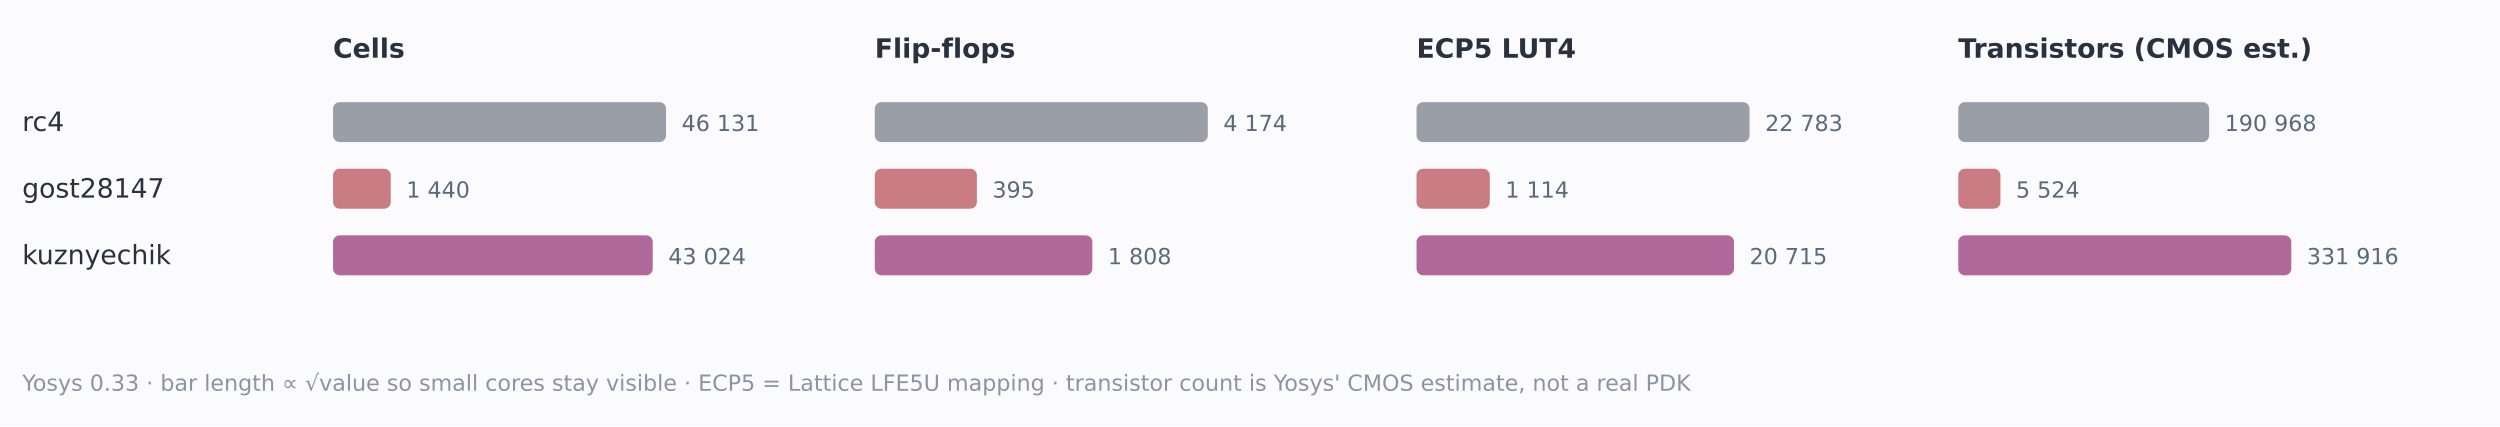
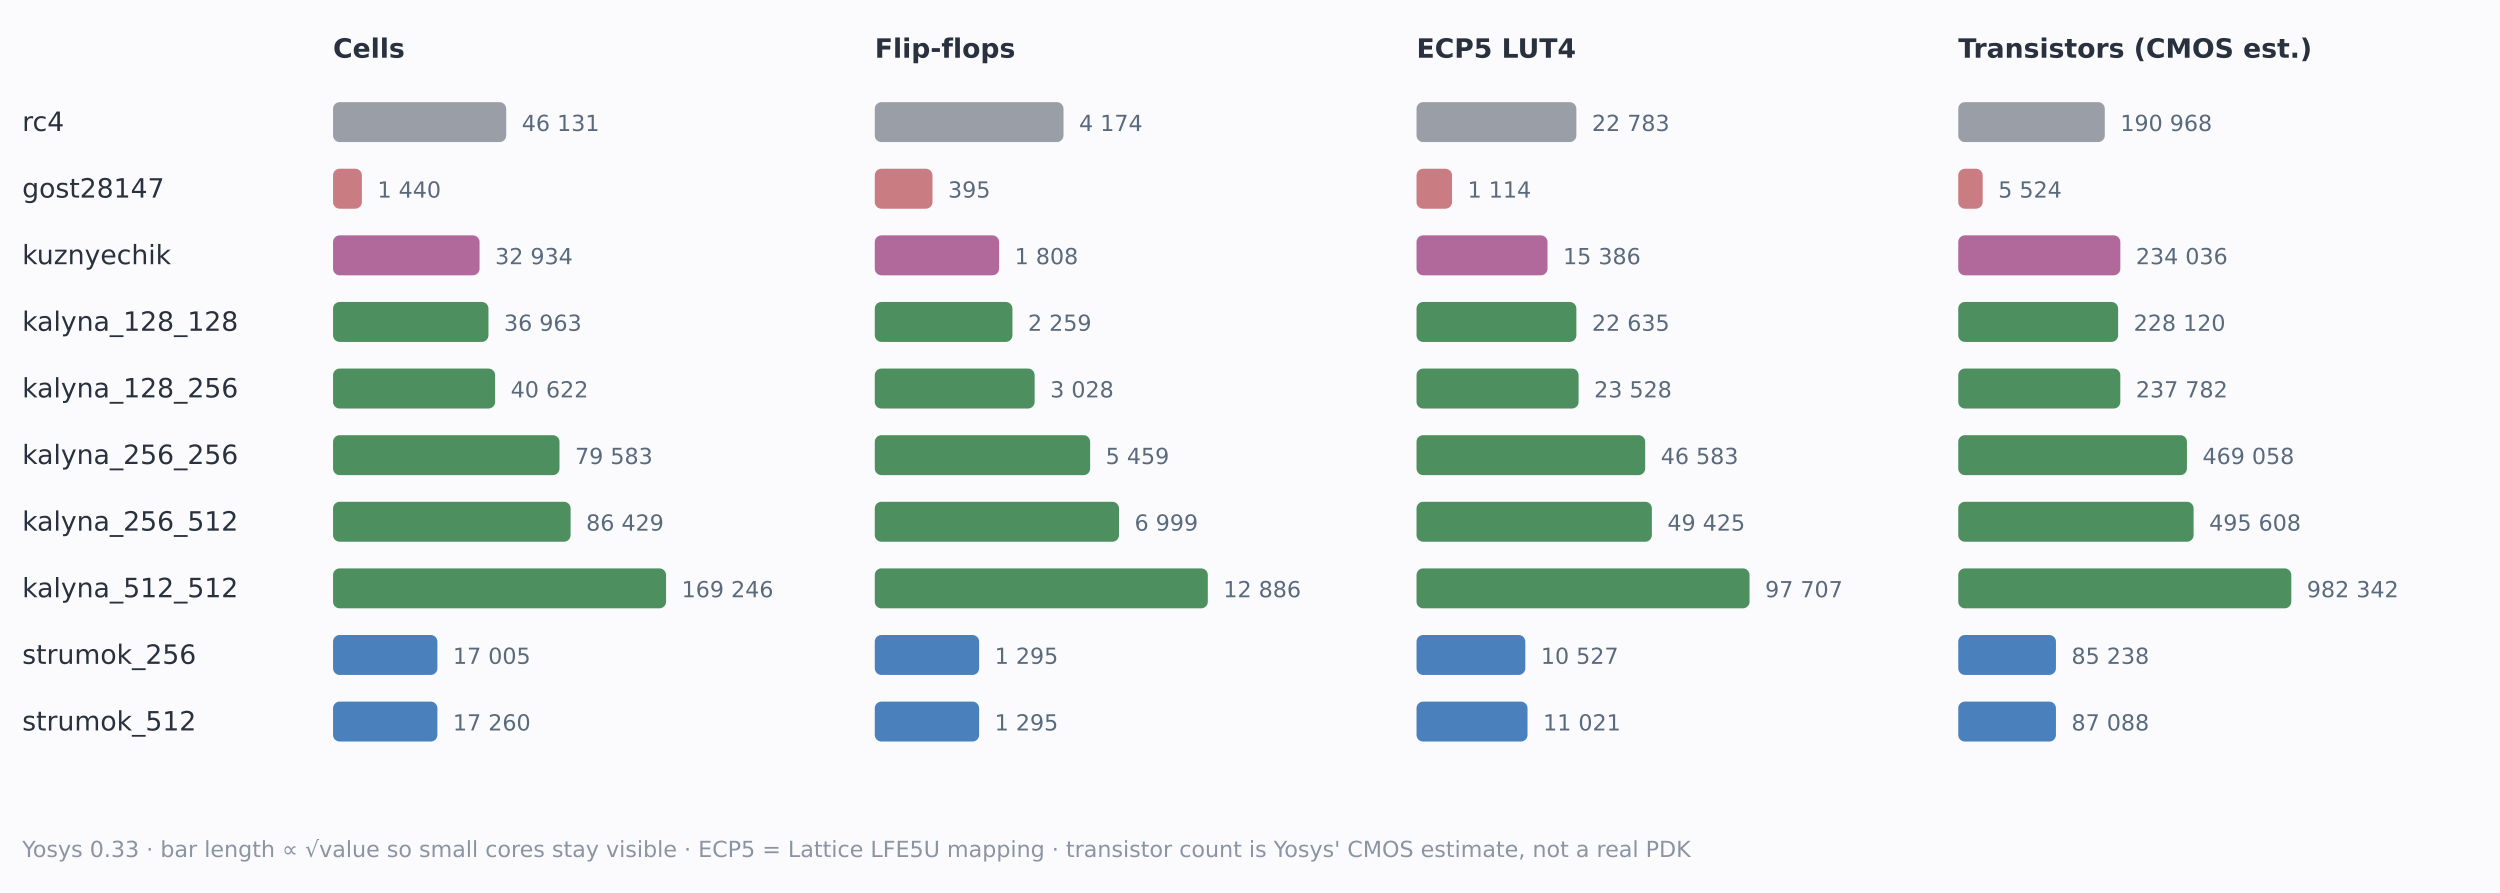
- <svg xmlns="http://www.w3.org/2000/svg" width="1126" height="192" viewBox="0 0 1126 192">
+ <svg xmlns="http://www.w3.org/2000/svg" width="1126" height="402" viewBox="0 0 1126 402">
  <style>
svg{background:#fbfbfd;font-family:"DejaVu Sans",system-ui,sans-serif}
.name{font-size:12px;fill:#28313d}
.val{font-size:10px;fill:#5a6a7d}
.col{font-size:12px;font-weight:600;fill:#28313d}
.note{font-size:10px;fill:#8a94a2}
</style>
-   <rect width="1126" height="192" fill="#fbfbfd" />
+   <rect width="1126" height="402" fill="#fbfbfd" />
  <text x="10" y="59" class="name">rc4</text>
  <text x="10" y="89" class="name">gost28147</text>
  <text x="10" y="119" class="name">kuznyechik</text>
+   <text x="10" y="149" class="name">kalyna_128_128</text>
+   <text x="10" y="179" class="name">kalyna_128_256</text>
+   <text x="10" y="209" class="name">kalyna_256_256</text>
+   <text x="10" y="239" class="name">kalyna_256_512</text>
+   <text x="10" y="269" class="name">kalyna_512_512</text>
+   <text x="10" y="299" class="name">strumok_256</text>
+   <text x="10" y="329" class="name">strumok_512</text>
  <text x="150" y="26" class="col">Cells</text>
-   <rect x="150" y="46" width="150" height="18" rx="3" fill="#8a8f98" opacity="0.85" />
-   <text x="307" y="59" class="val">46 131</text>
-   <rect x="150" y="76" width="26" height="18" rx="3" fill="#c1666b" opacity="0.85" />
-   <text x="183" y="89" class="val">1 440</text>
-   <rect x="150" y="106" width="144" height="18" rx="3" fill="#a4508b" opacity="0.85" />
-   <text x="301" y="119" class="val">43 024</text>
+   <rect x="150" y="46" width="78" height="18" rx="3" fill="#8a8f98" opacity="0.85" />
+   <text x="235" y="59" class="val">46 131</text>
+   <rect x="150" y="76" width="13" height="18" rx="3" fill="#c1666b" opacity="0.85" />
+   <text x="170" y="89" class="val">1 440</text>
+   <rect x="150" y="106" width="66" height="18" rx="3" fill="#a4508b" opacity="0.85" />
+   <text x="223" y="119" class="val">32 934</text>
+   <rect x="150" y="136" width="70" height="18" rx="3" fill="#2f7d43" opacity="0.85" />
+   <text x="227" y="149" class="val">36 963</text>
+   <rect x="150" y="166" width="73" height="18" rx="3" fill="#2f7d43" opacity="0.85" />
+   <text x="230" y="179" class="val">40 622</text>
+   <rect x="150" y="196" width="102" height="18" rx="3" fill="#2f7d43" opacity="0.85" />
+   <text x="259" y="209" class="val">79 583</text>
+   <rect x="150" y="226" width="107" height="18" rx="3" fill="#2f7d43" opacity="0.85" />
+   <text x="264" y="239" class="val">86 429</text>
+   <rect x="150" y="256" width="150" height="18" rx="3" fill="#2f7d43" opacity="0.85" />
+   <text x="307" y="269" class="val">169 246</text>
+   <rect x="150" y="286" width="47" height="18" rx="3" fill="#2b6cb0" opacity="0.85" />
+   <text x="204" y="299" class="val">17 005</text>
+   <rect x="150" y="316" width="47" height="18" rx="3" fill="#2b6cb0" opacity="0.85" />
+   <text x="204" y="329" class="val">17 260</text>
  <text x="394" y="26" class="col">Flip-flops</text>
-   <rect x="394" y="46" width="150" height="18" rx="3" fill="#8a8f98" opacity="0.85" />
-   <text x="551" y="59" class="val">4 174</text>
-   <rect x="394" y="76" width="46" height="18" rx="3" fill="#c1666b" opacity="0.85" />
-   <text x="447" y="89" class="val">395</text>
-   <rect x="394" y="106" width="98" height="18" rx="3" fill="#a4508b" opacity="0.85" />
-   <text x="499" y="119" class="val">1 808</text>
+   <rect x="394" y="46" width="85" height="18" rx="3" fill="#8a8f98" opacity="0.85" />
+   <text x="486" y="59" class="val">4 174</text>
+   <rect x="394" y="76" width="26" height="18" rx="3" fill="#c1666b" opacity="0.85" />
+   <text x="427" y="89" class="val">395</text>
+   <rect x="394" y="106" width="56" height="18" rx="3" fill="#a4508b" opacity="0.85" />
+   <text x="457" y="119" class="val">1 808</text>
+   <rect x="394" y="136" width="62" height="18" rx="3" fill="#2f7d43" opacity="0.85" />
+   <text x="463" y="149" class="val">2 259</text>
+   <rect x="394" y="166" width="72" height="18" rx="3" fill="#2f7d43" opacity="0.85" />
+   <text x="473" y="179" class="val">3 028</text>
+   <rect x="394" y="196" width="97" height="18" rx="3" fill="#2f7d43" opacity="0.85" />
+   <text x="498" y="209" class="val">5 459</text>
+   <rect x="394" y="226" width="110" height="18" rx="3" fill="#2f7d43" opacity="0.85" />
+   <text x="511" y="239" class="val">6 999</text>
+   <rect x="394" y="256" width="150" height="18" rx="3" fill="#2f7d43" opacity="0.85" />
+   <text x="551" y="269" class="val">12 886</text>
+   <rect x="394" y="286" width="47" height="18" rx="3" fill="#2b6cb0" opacity="0.85" />
+   <text x="448" y="299" class="val">1 295</text>
+   <rect x="394" y="316" width="47" height="18" rx="3" fill="#2b6cb0" opacity="0.85" />
+   <text x="448" y="329" class="val">1 295</text>
  <text x="638" y="26" class="col">ECP5 LUT4</text>
-   <rect x="638" y="46" width="150" height="18" rx="3" fill="#8a8f98" opacity="0.85" />
-   <text x="795" y="59" class="val">22 783</text>
-   <rect x="638" y="76" width="33" height="18" rx="3" fill="#c1666b" opacity="0.85" />
-   <text x="678" y="89" class="val">1 114</text>
-   <rect x="638" y="106" width="143" height="18" rx="3" fill="#a4508b" opacity="0.85" />
-   <text x="788" y="119" class="val">20 715</text>
+   <rect x="638" y="46" width="72" height="18" rx="3" fill="#8a8f98" opacity="0.85" />
+   <text x="717" y="59" class="val">22 783</text>
+   <rect x="638" y="76" width="16" height="18" rx="3" fill="#c1666b" opacity="0.85" />
+   <text x="661" y="89" class="val">1 114</text>
+   <rect x="638" y="106" width="59" height="18" rx="3" fill="#a4508b" opacity="0.85" />
+   <text x="704" y="119" class="val">15 386</text>
+   <rect x="638" y="136" width="72" height="18" rx="3" fill="#2f7d43" opacity="0.85" />
+   <text x="717" y="149" class="val">22 635</text>
+   <rect x="638" y="166" width="73" height="18" rx="3" fill="#2f7d43" opacity="0.85" />
+   <text x="718" y="179" class="val">23 528</text>
+   <rect x="638" y="196" width="103" height="18" rx="3" fill="#2f7d43" opacity="0.85" />
+   <text x="748" y="209" class="val">46 583</text>
+   <rect x="638" y="226" width="106" height="18" rx="3" fill="#2f7d43" opacity="0.85" />
+   <text x="751" y="239" class="val">49 425</text>
+   <rect x="638" y="256" width="150" height="18" rx="3" fill="#2f7d43" opacity="0.85" />
+   <text x="795" y="269" class="val">97 707</text>
+   <rect x="638" y="286" width="49" height="18" rx="3" fill="#2b6cb0" opacity="0.85" />
+   <text x="694" y="299" class="val">10 527</text>
+   <rect x="638" y="316" width="50" height="18" rx="3" fill="#2b6cb0" opacity="0.85" />
+   <text x="695" y="329" class="val">11 021</text>
  <text x="882" y="26" class="col">Transistors (CMOS est.)</text>
-   <rect x="882" y="46" width="113" height="18" rx="3" fill="#8a8f98" opacity="0.85" />
-   <text x="1002" y="59" class="val">190 968</text>
-   <rect x="882" y="76" width="19" height="18" rx="3" fill="#c1666b" opacity="0.85" />
-   <text x="908" y="89" class="val">5 524</text>
-   <rect x="882" y="106" width="150" height="18" rx="3" fill="#a4508b" opacity="0.85" />
-   <text x="1039" y="119" class="val">331 916</text>
-   <text x="10" y="176" class="note">Yosys 0.33 · bar length ∝ √value so small cores stay visible · ECP5 = Lattice LFE5U mapping · transistor count is Yosys' CMOS estimate, not a real PDK</text>
+   <rect x="882" y="46" width="66" height="18" rx="3" fill="#8a8f98" opacity="0.85" />
+   <text x="955" y="59" class="val">190 968</text>
+   <rect x="882" y="76" width="11" height="18" rx="3" fill="#c1666b" opacity="0.85" />
+   <text x="900" y="89" class="val">5 524</text>
+   <rect x="882" y="106" width="73" height="18" rx="3" fill="#a4508b" opacity="0.85" />
+   <text x="962" y="119" class="val">234 036</text>
+   <rect x="882" y="136" width="72" height="18" rx="3" fill="#2f7d43" opacity="0.85" />
+   <text x="961" y="149" class="val">228 120</text>
+   <rect x="882" y="166" width="73" height="18" rx="3" fill="#2f7d43" opacity="0.85" />
+   <text x="962" y="179" class="val">237 782</text>
+   <rect x="882" y="196" width="103" height="18" rx="3" fill="#2f7d43" opacity="0.85" />
+   <text x="992" y="209" class="val">469 058</text>
+   <rect x="882" y="226" width="106" height="18" rx="3" fill="#2f7d43" opacity="0.85" />
+   <text x="995" y="239" class="val">495 608</text>
+   <rect x="882" y="256" width="150" height="18" rx="3" fill="#2f7d43" opacity="0.85" />
+   <text x="1039" y="269" class="val">982 342</text>
+   <rect x="882" y="286" width="44" height="18" rx="3" fill="#2b6cb0" opacity="0.85" />
+   <text x="933" y="299" class="val">85 238</text>
+   <rect x="882" y="316" width="44" height="18" rx="3" fill="#2b6cb0" opacity="0.85" />
+   <text x="933" y="329" class="val">87 088</text>
+   <text x="10" y="386" class="note">Yosys 0.33 · bar length ∝ √value so small cores stay visible · ECP5 = Lattice LFE5U mapping · transistor count is Yosys' CMOS estimate, not a real PDK</text>
</svg>
